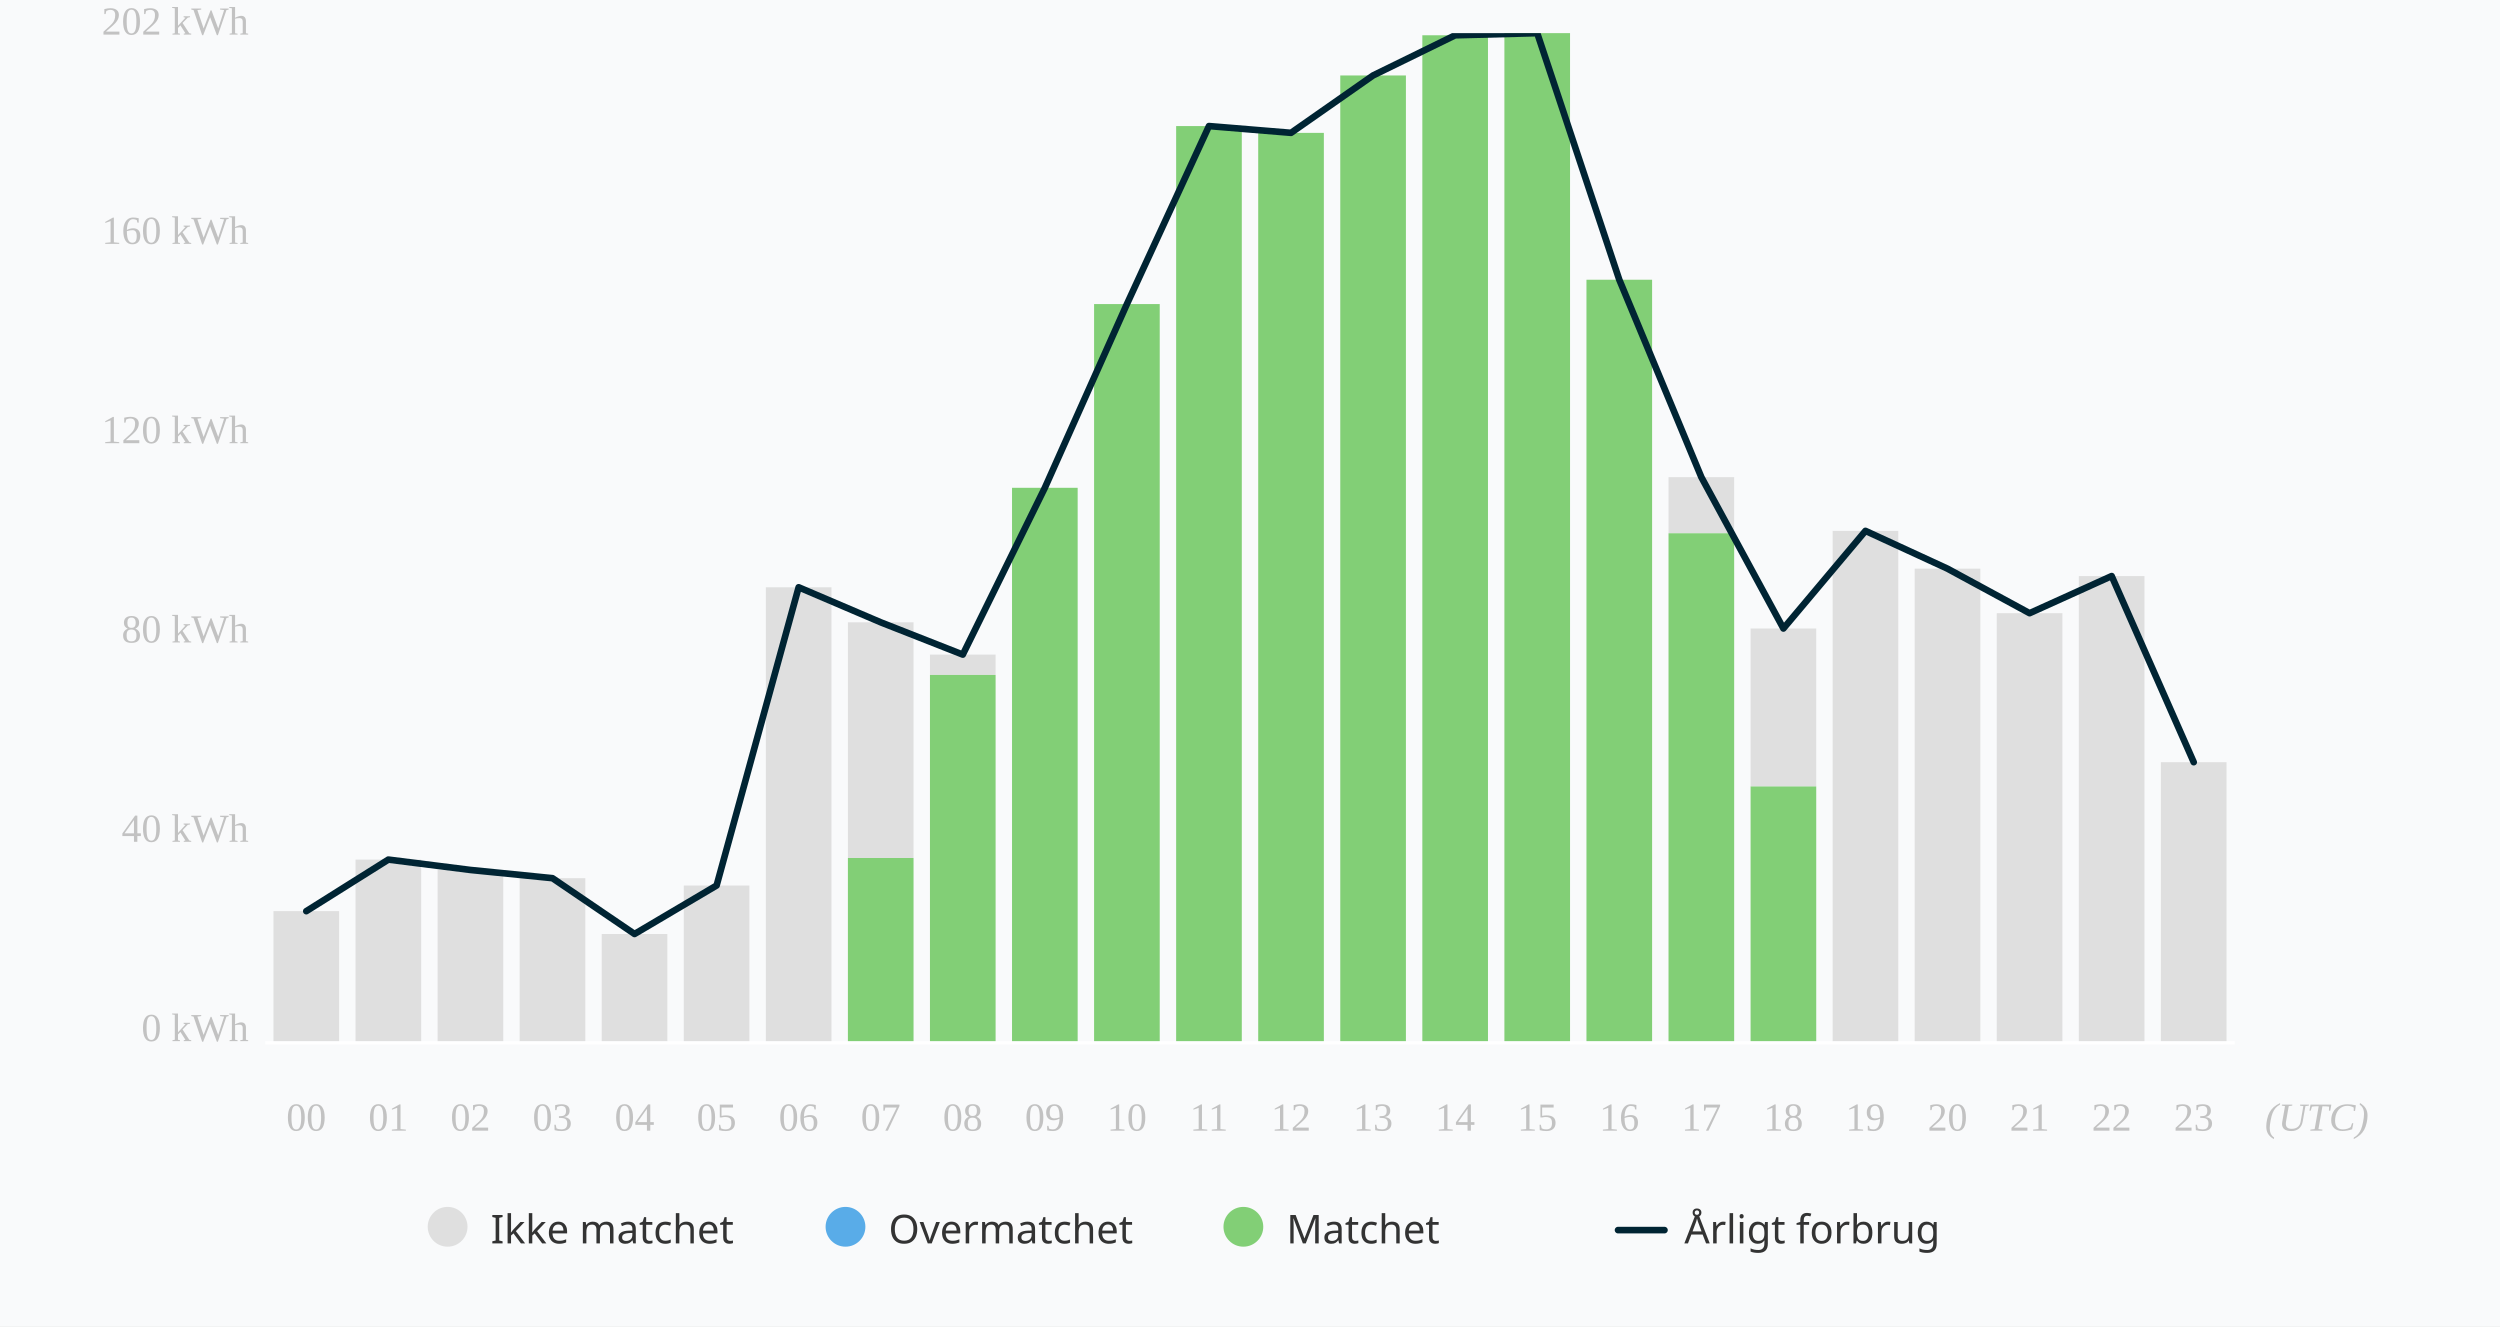
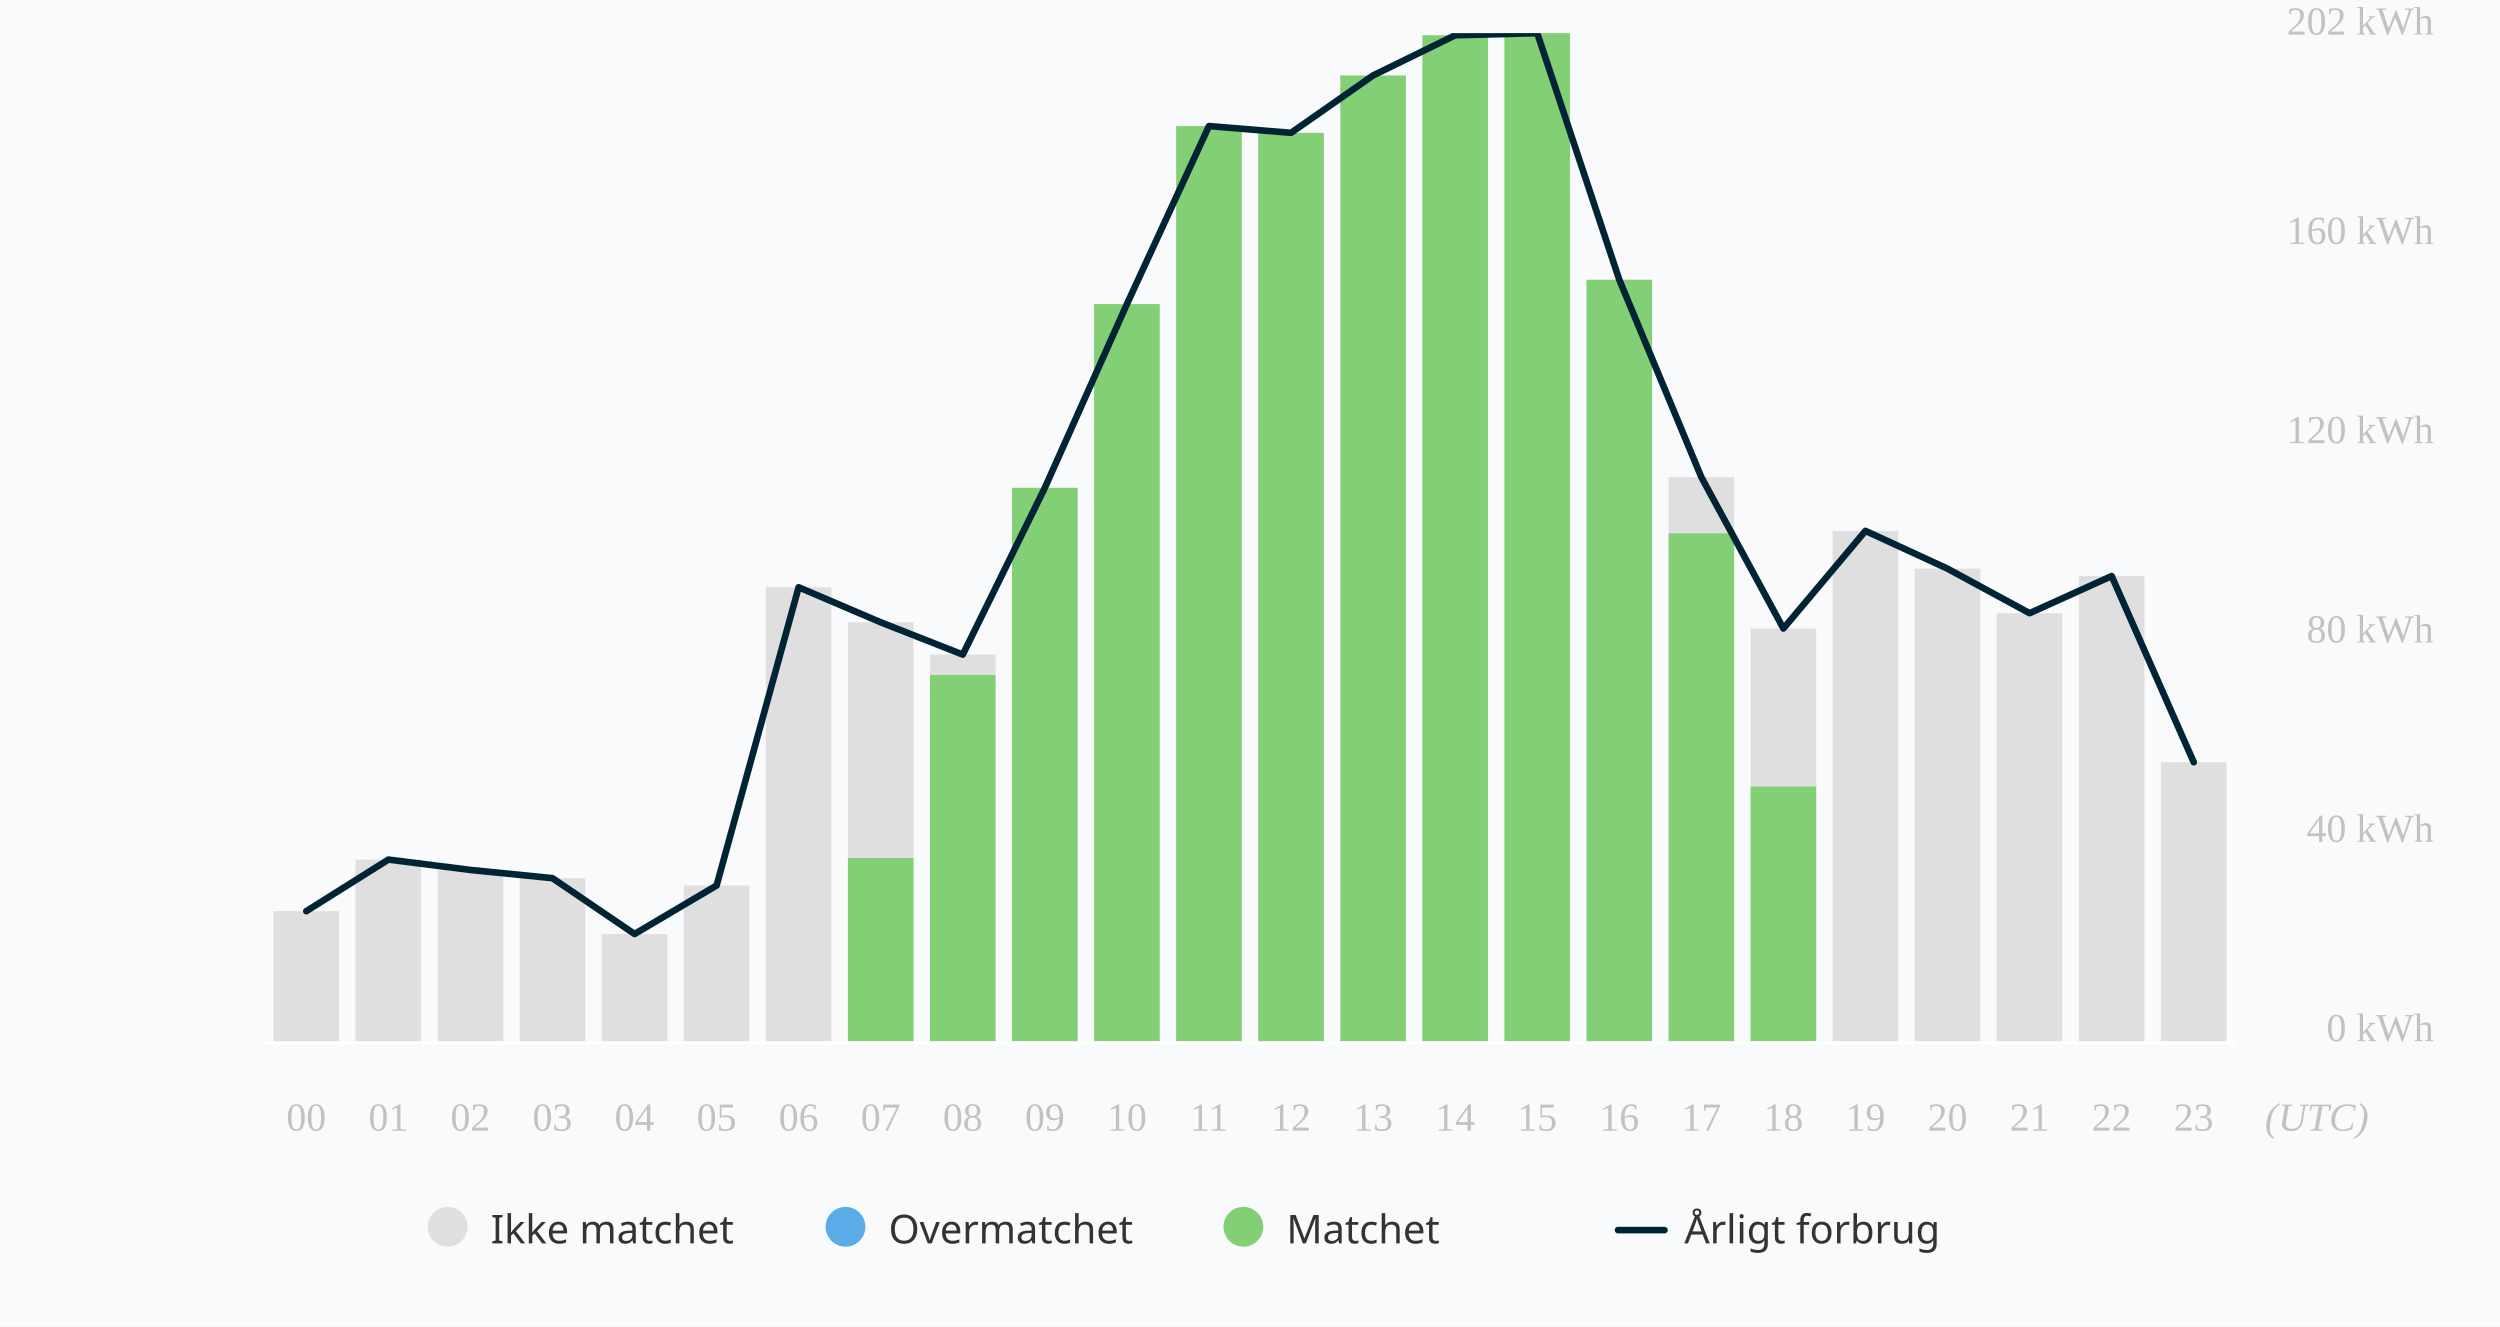
<svg xmlns="http://www.w3.org/2000/svg" class="highcharts-root" viewBox="0 0 754 400" preserveAspectRatio="xMidYMid meet" style="width: 100%; height: auto; display: block;" role="img">
  <defs>
    <filter id="drop-shadow">
      <feDropShadow dx="1" dy="1" flood-color="#000000" flood-opacity="0.75" stdDeviation="2.5" />
    </filter>
    <clipPath id="chart-area">
      <rect x="0" y="0" width="594" height="304" fill="none" />
    </clipPath>
  </defs>
  <rect fill="#F9FAFB" class="highcharts-background" x="0" y="0" width="754" height="400" rx="0" ry="0" />
  <g class="highcharts-grid highcharts-xaxis-grid" data-z-index="1">
    <path fill="none" stroke="#e6e6e6" stroke-width="0" data-z-index="1" class="highcharts-grid-line" d="M 80 10 L 80 314" opacity="1" />
    <path fill="none" stroke="#e6e6e6" stroke-width="0" data-z-index="1" class="highcharts-grid-line" d="M 104.75 10 L 104.75 314" opacity="1" />
    <path fill="none" stroke="#e6e6e6" stroke-width="0" data-z-index="1" class="highcharts-grid-line" d="M 129.5 10 L 129.5 314" opacity="1" />
    <path fill="none" stroke="#e6e6e6" stroke-width="0" data-z-index="1" class="highcharts-grid-line" d="M 154.25 10 L 154.25 314" opacity="1" />
    <path fill="none" stroke="#e6e6e6" stroke-width="0" data-z-index="1" class="highcharts-grid-line" d="M 179 10 L 179 314" opacity="1" />
    <path fill="none" stroke="#e6e6e6" stroke-width="0" data-z-index="1" class="highcharts-grid-line" d="M 203.75 10 L 203.75 314" opacity="1" />
    <path fill="none" stroke="#e6e6e6" stroke-width="0" data-z-index="1" class="highcharts-grid-line" d="M 228.5 10 L 228.5 314" opacity="1" />
    <path fill="none" stroke="#e6e6e6" stroke-width="0" data-z-index="1" class="highcharts-grid-line" d="M 253.25 10 L 253.25 314" opacity="1" />
    <path fill="none" stroke="#e6e6e6" stroke-width="0" data-z-index="1" class="highcharts-grid-line" d="M 278 10 L 278 314" opacity="1" />
    <path fill="none" stroke="#e6e6e6" stroke-width="0" data-z-index="1" class="highcharts-grid-line" d="M 302.75 10 L 302.75 314" opacity="1" />
    <path fill="none" stroke="#e6e6e6" stroke-width="0" data-z-index="1" class="highcharts-grid-line" d="M 327.5 10 L 327.5 314" opacity="1" />
    <path fill="none" stroke="#e6e6e6" stroke-width="0" data-z-index="1" class="highcharts-grid-line" d="M 352.25 10 L 352.25 314" opacity="1" />
    <path fill="none" stroke="#e6e6e6" stroke-width="0" data-z-index="1" class="highcharts-grid-line" d="M 377 10 L 377 314" opacity="1" />
    <path fill="none" stroke="#e6e6e6" stroke-width="0" data-z-index="1" class="highcharts-grid-line" d="M 401.75 10 L 401.75 314" opacity="1" />
    <path fill="none" stroke="#e6e6e6" stroke-width="0" data-z-index="1" class="highcharts-grid-line" d="M 426.5 10 L 426.5 314" opacity="1" />
    <path fill="none" stroke="#e6e6e6" stroke-width="0" data-z-index="1" class="highcharts-grid-line" d="M 451.25 10 L 451.25 314" opacity="1" />
    <path fill="none" stroke="#e6e6e6" stroke-width="0" data-z-index="1" class="highcharts-grid-line" d="M 476 10 L 476 314" opacity="1" />
    <path fill="none" stroke="#e6e6e6" stroke-width="0" data-z-index="1" class="highcharts-grid-line" d="M 500.75 10 L 500.75 314" opacity="1" />
    <path fill="none" stroke="#e6e6e6" stroke-width="0" data-z-index="1" class="highcharts-grid-line" d="M 525.5 10 L 525.5 314" opacity="1" />
    <path fill="none" stroke="#e6e6e6" stroke-width="0" data-z-index="1" class="highcharts-grid-line" d="M 550.25 10 L 550.25 314" opacity="1" />
    <path fill="none" stroke="#e6e6e6" stroke-width="0" data-z-index="1" class="highcharts-grid-line" d="M 575 10 L 575 314" opacity="1" />
    <path fill="none" stroke="#e6e6e6" stroke-width="0" data-z-index="1" class="highcharts-grid-line" d="M 599.75 10 L 599.75 314" opacity="1" />
    <path fill="none" stroke="#e6e6e6" stroke-width="0" data-z-index="1" class="highcharts-grid-line" d="M 624.5 10 L 624.5 314" opacity="1" />
    <path fill="none" stroke="#e6e6e6" stroke-width="0" data-z-index="1" class="highcharts-grid-line" d="M 649.25 10 L 649.25 314" opacity="1" />
    <path fill="none" stroke="#e6e6e6" stroke-width="0" data-z-index="1" class="highcharts-grid-line" d="M 674 10 L 674 314" opacity="1" />
  </g>
  <g class="highcharts-axis highcharts-xaxis" data-z-index="2">
    <path fill="none" class="highcharts-axis-line" stroke="#ffffff" stroke-width="1" d="M 80 314.5 L 674 314.5" />
  </g>
  <g class="highcharts-series-group" data-z-index="3" transform="translate(80,10)">
    <g class="highcharts-series highcharts-series-0 highcharts-column-series" data-z-index="0.1" opacity="1" clip-path="url(#chart-area)">
      <rect x="2.475" y="264.807" width="19.8" height="39.193" fill="#DFDFDF" />
      <rect x="27.225" y="249.253" width="19.8" height="54.747" fill="#DFDFDF" />
      <rect x="51.975" y="252.379" width="19.8" height="51.621" fill="#DFDFDF" />
      <rect x="76.725" y="254.858" width="19.8" height="49.142" fill="#DFDFDF" />
      <rect x="101.475" y="271.69" width="19.8" height="32.31" fill="#DFDFDF" />
      <rect x="126.225" y="257.067" width="19.8" height="46.933" fill="#DFDFDF" />
      <rect x="150.975" y="167.124" width="19.8" height="136.876" fill="#DFDFDF" />
      <rect x="175.725" y="177.689" width="19.8" height="71.086" fill="#DFDFDF" />
      <rect x="200.475" y="187.427" width="19.8" height="6.133" fill="#DFDFDF" />
      <rect x="423.225" y="133.912" width="19.8" height="16.925" fill="#DFDFDF" />
      <rect x="447.975" y="179.553" width="19.8" height="47.655" fill="#DFDFDF" />
      <rect x="472.725" y="150.113" width="19.8" height="153.887" fill="#DFDFDF" />
      <rect x="497.475" y="161.519" width="19.8" height="142.481" fill="#DFDFDF" />
      <rect x="522.225" y="174.939" width="19.8" height="129.061" fill="#DFDFDF" />
      <rect x="546.975" y="163.743" width="19.8" height="140.257" fill="#DFDFDF" />
      <rect x="571.725" y="219.873" width="19.8" height="84.127" fill="#DFDFDF" />
    </g>
    <g class="highcharts-series highcharts-series-1 highcharts-column-series" data-z-index="0.1" opacity="1" clip-path="url(#chart-area)" />
    <g class="highcharts-series highcharts-series-2 highcharts-column-series" data-z-index="0.1" opacity="1" clip-path="url(#chart-area)">
      <rect x="175.725" y="248.776" width="19.8" height="55.224" fill="#82CF76" />
      <rect x="200.475" y="193.561" width="19.8" height="110.439" fill="#82CF76" />
      <rect x="225.225" y="137.122" width="19.8" height="166.878" fill="#82CF76" />
      <rect x="249.975" y="81.713" width="19.8" height="222.287" fill="#82CF76" />
      <rect x="274.725" y="28.023" width="19.8" height="275.977" fill="#82CF76" />
      <rect x="299.475" y="30.065" width="19.8" height="273.935" fill="#82CF76" />
      <rect x="324.225" y="12.754" width="19.8" height="291.246" fill="#82CF76" />
      <rect x="348.975" y="0.641" width="19.8" height="303.359" fill="#82CF76" />
      <rect x="373.725" y="0" width="19.8" height="304" fill="#82CF76" />
      <rect x="398.475" y="74.362" width="19.8" height="229.638" fill="#82CF76" />
      <rect x="423.225" y="150.837" width="19.8" height="153.163" fill="#82CF76" />
      <rect x="447.975" y="227.207" width="19.8" height="76.793" fill="#82CF76" />
    </g>
    <g class="highcharts-series highcharts-series-3 highcharts-line-series" data-z-index="10" opacity="1" clip-path="url(#chart-area)">
      <path fill="none" class="highcharts-graph" d="M 12.375,264.807 37.125,249.253 61.875,252.379 86.625,254.858 111.375,271.69 136.125,257.067 160.875,167.124 185.625,177.689 210.375,187.427 235.125,137.122 259.875,81.713 284.625,28.023 309.375,30.065 334.125,12.754 358.875,0.641 383.625,0 408.375,74.362 433.125,133.912 457.875,179.553 482.625,150.113 507.375,161.519 532.125,174.939 556.875,163.743 581.625,219.873" stroke="#002433" stroke-width="2" stroke-linejoin="round" stroke-linecap="round" />
    </g>
  </g>
  <g class="highcharts-axis-labels highcharts-xaxis-labels" data-z-index="7">
    <text x="92.375" y="341" text-anchor="middle" style="cursor: default; font-size: 12px; fill: rgb(194,194,194);">00</text>
    <text x="117.125" y="341" text-anchor="middle" style="cursor: default; font-size: 12px; fill: rgb(194,194,194);">01</text>
    <text x="141.875" y="341" text-anchor="middle" style="cursor: default; font-size: 12px; fill: rgb(194,194,194);">02</text>
    <text x="166.625" y="341" text-anchor="middle" style="cursor: default; font-size: 12px; fill: rgb(194,194,194);">03</text>
    <text x="191.375" y="341" text-anchor="middle" style="cursor: default; font-size: 12px; fill: rgb(194,194,194);">04</text>
    <text x="216.125" y="341" text-anchor="middle" style="cursor: default; font-size: 12px; fill: rgb(194,194,194);">05</text>
    <text x="240.875" y="341" text-anchor="middle" style="cursor: default; font-size: 12px; fill: rgb(194,194,194);">06</text>
    <text x="265.625" y="341" text-anchor="middle" style="cursor: default; font-size: 12px; fill: rgb(194,194,194);">07</text>
    <text x="290.375" y="341" text-anchor="middle" style="cursor: default; font-size: 12px; fill: rgb(194,194,194);">08</text>
    <text x="315.125" y="341" text-anchor="middle" style="cursor: default; font-size: 12px; fill: rgb(194,194,194);">09</text>
    <text x="339.875" y="341" text-anchor="middle" style="cursor: default; font-size: 12px; fill: rgb(194,194,194);">10</text>
    <text x="364.625" y="341" text-anchor="middle" style="cursor: default; font-size: 12px; fill: rgb(194,194,194);">11</text>
    <text x="389.375" y="341" text-anchor="middle" style="cursor: default; font-size: 12px; fill: rgb(194,194,194);">12</text>
    <text x="414.125" y="341" text-anchor="middle" style="cursor: default; font-size: 12px; fill: rgb(194,194,194);">13</text>
    <text x="438.875" y="341" text-anchor="middle" style="cursor: default; font-size: 12px; fill: rgb(194,194,194);">14</text>
    <text x="463.625" y="341" text-anchor="middle" style="cursor: default; font-size: 12px; fill: rgb(194,194,194);">15</text>
    <text x="488.375" y="341" text-anchor="middle" style="cursor: default; font-size: 12px; fill: rgb(194,194,194);">16</text>
    <text x="513.125" y="341" text-anchor="middle" style="cursor: default; font-size: 12px; fill: rgb(194,194,194);">17</text>
    <text x="537.875" y="341" text-anchor="middle" style="cursor: default; font-size: 12px; fill: rgb(194,194,194);">18</text>
    <text x="562.625" y="341" text-anchor="middle" style="cursor: default; font-size: 12px; fill: rgb(194,194,194);">19</text>
    <text x="587.375" y="341" text-anchor="middle" style="cursor: default; font-size: 12px; fill: rgb(194,194,194);">20</text>
    <text x="612.125" y="341" text-anchor="middle" style="cursor: default; font-size: 12px; fill: rgb(194,194,194);">21</text>
    <text x="636.875" y="341" text-anchor="middle" style="cursor: default; font-size: 12px; fill: rgb(194,194,194);">22</text>
    <text x="661.625" y="341" text-anchor="middle" style="cursor: default; font-size: 12px; fill: rgb(194,194,194);">23</text>
    <text x="698.75" y="341" text-anchor="middle" style="cursor: default; font-size: 12px; fill: rgb(194,194,194); font-style: italic;"> (UTC)</text>
  </g>
  <g class="highcharts-legend" data-z-index="7" transform="translate(119,355)">
    <rect fill="none" class="highcharts-legend-box" rx="0" ry="0" stroke="#999999" stroke-width="0" x="0" y="0" width="517" height="30" />
    <g data-z-index="1">
      <g>
        <g class="highcharts-legend-item highcharts-column-series" data-z-index="1" transform="translate(8,3)">
          <text x="21" y="17" text-anchor="start" data-z-index="2" style="font-size: 12px; font-family: OpenSansNormal; fill: rgb(51, 51, 51);">Ikke matchet</text>
          <rect x="2" y="6" rx="6" ry="6" width="12" height="12" fill="#DFDFDF" class="highcharts-point" data-z-index="3" />
        </g>
        <g class="highcharts-legend-item highcharts-column-series" data-z-index="1" transform="translate(128,3)">
          <text x="21" y="17" text-anchor="start" data-z-index="2" style="font-size: 12px; font-family: OpenSansNormal; fill: rgb(51, 51, 51);">Overmatchet</text>
          <rect x="2" y="6" rx="6" ry="6" width="12" height="12" fill="#59ACE8" class="highcharts-point" data-z-index="3" />
        </g>
        <g class="highcharts-legend-item highcharts-column-series" data-z-index="1" transform="translate(248,3)">
          <text x="21" y="17" text-anchor="start" data-z-index="2" style="font-size: 12px; font-family: OpenSansNormal; fill: rgb(51, 51, 51);">Matchet</text>
          <rect x="2" y="6" rx="6" ry="6" width="12" height="12" fill="#82CF76" class="highcharts-point" data-z-index="3" />
        </g>
        <g class="highcharts-legend-item highcharts-line-series" data-z-index="1" transform="translate(368,3)">
          <path fill="none" class="highcharts-graph" stroke-width="2" stroke-linecap="round" d="M 1 13 L 15 13" stroke="#002433" />
          <text x="21" y="17" text-anchor="start" data-z-index="2" style="font-size: 12px; font-family: OpenSansNormal; fill: rgb(51, 51, 51);">Årligt forbrug</text>
        </g>
      </g>
    </g>
  </g>
  <g class="highcharts-axis-labels highcharts-yaxis-labels" data-z-index="7">
-     <text x="75" y="314" text-anchor="end" style="font-size: 12px; fill: rgb(194,194,194);">0 kWh</text>
-     <text x="75" y="253.888" text-anchor="end" style="font-size: 12px; fill: rgb(194,194,194);">40 kWh</text>
-     <text x="75" y="193.776" text-anchor="end" style="font-size: 12px; fill: rgb(194,194,194);">80 kWh</text>
-     <text x="75" y="133.663" text-anchor="end" style="font-size: 12px; fill: rgb(194,194,194);">120 kWh</text>
-     <text x="75" y="73.551" text-anchor="end" style="font-size: 12px; fill: rgb(194,194,194);">160 kWh</text>
-     <text x="75" y="10.433" text-anchor="end" style="font-size: 12px; fill: rgb(194,194,194);">202 kWh</text>
+     <text x="734" y="314" text-anchor="end" style="font-size: 12px; fill: rgb(194,194,194);">0 kWh</text>
+     <text x="734" y="253.888" text-anchor="end" style="font-size: 12px; fill: rgb(194,194,194);">40 kWh</text>
+     <text x="734" y="193.776" text-anchor="end" style="font-size: 12px; fill: rgb(194,194,194);">80 kWh</text>
+     <text x="734" y="133.663" text-anchor="end" style="font-size: 12px; fill: rgb(194,194,194);">120 kWh</text>
+     <text x="734" y="73.551" text-anchor="end" style="font-size: 12px; fill: rgb(194,194,194);">160 kWh</text>
+     <text x="734" y="10.433" text-anchor="end" style="font-size: 12px; fill: rgb(194,194,194);">202 kWh</text>
  </g>
  <g class="highcharts-axis highcharts-yaxis-left">
    <line x1="80" y1="10" x2="80" y2="314" stroke="FFA500" stroke-width="2" />
  </g>
</svg>
